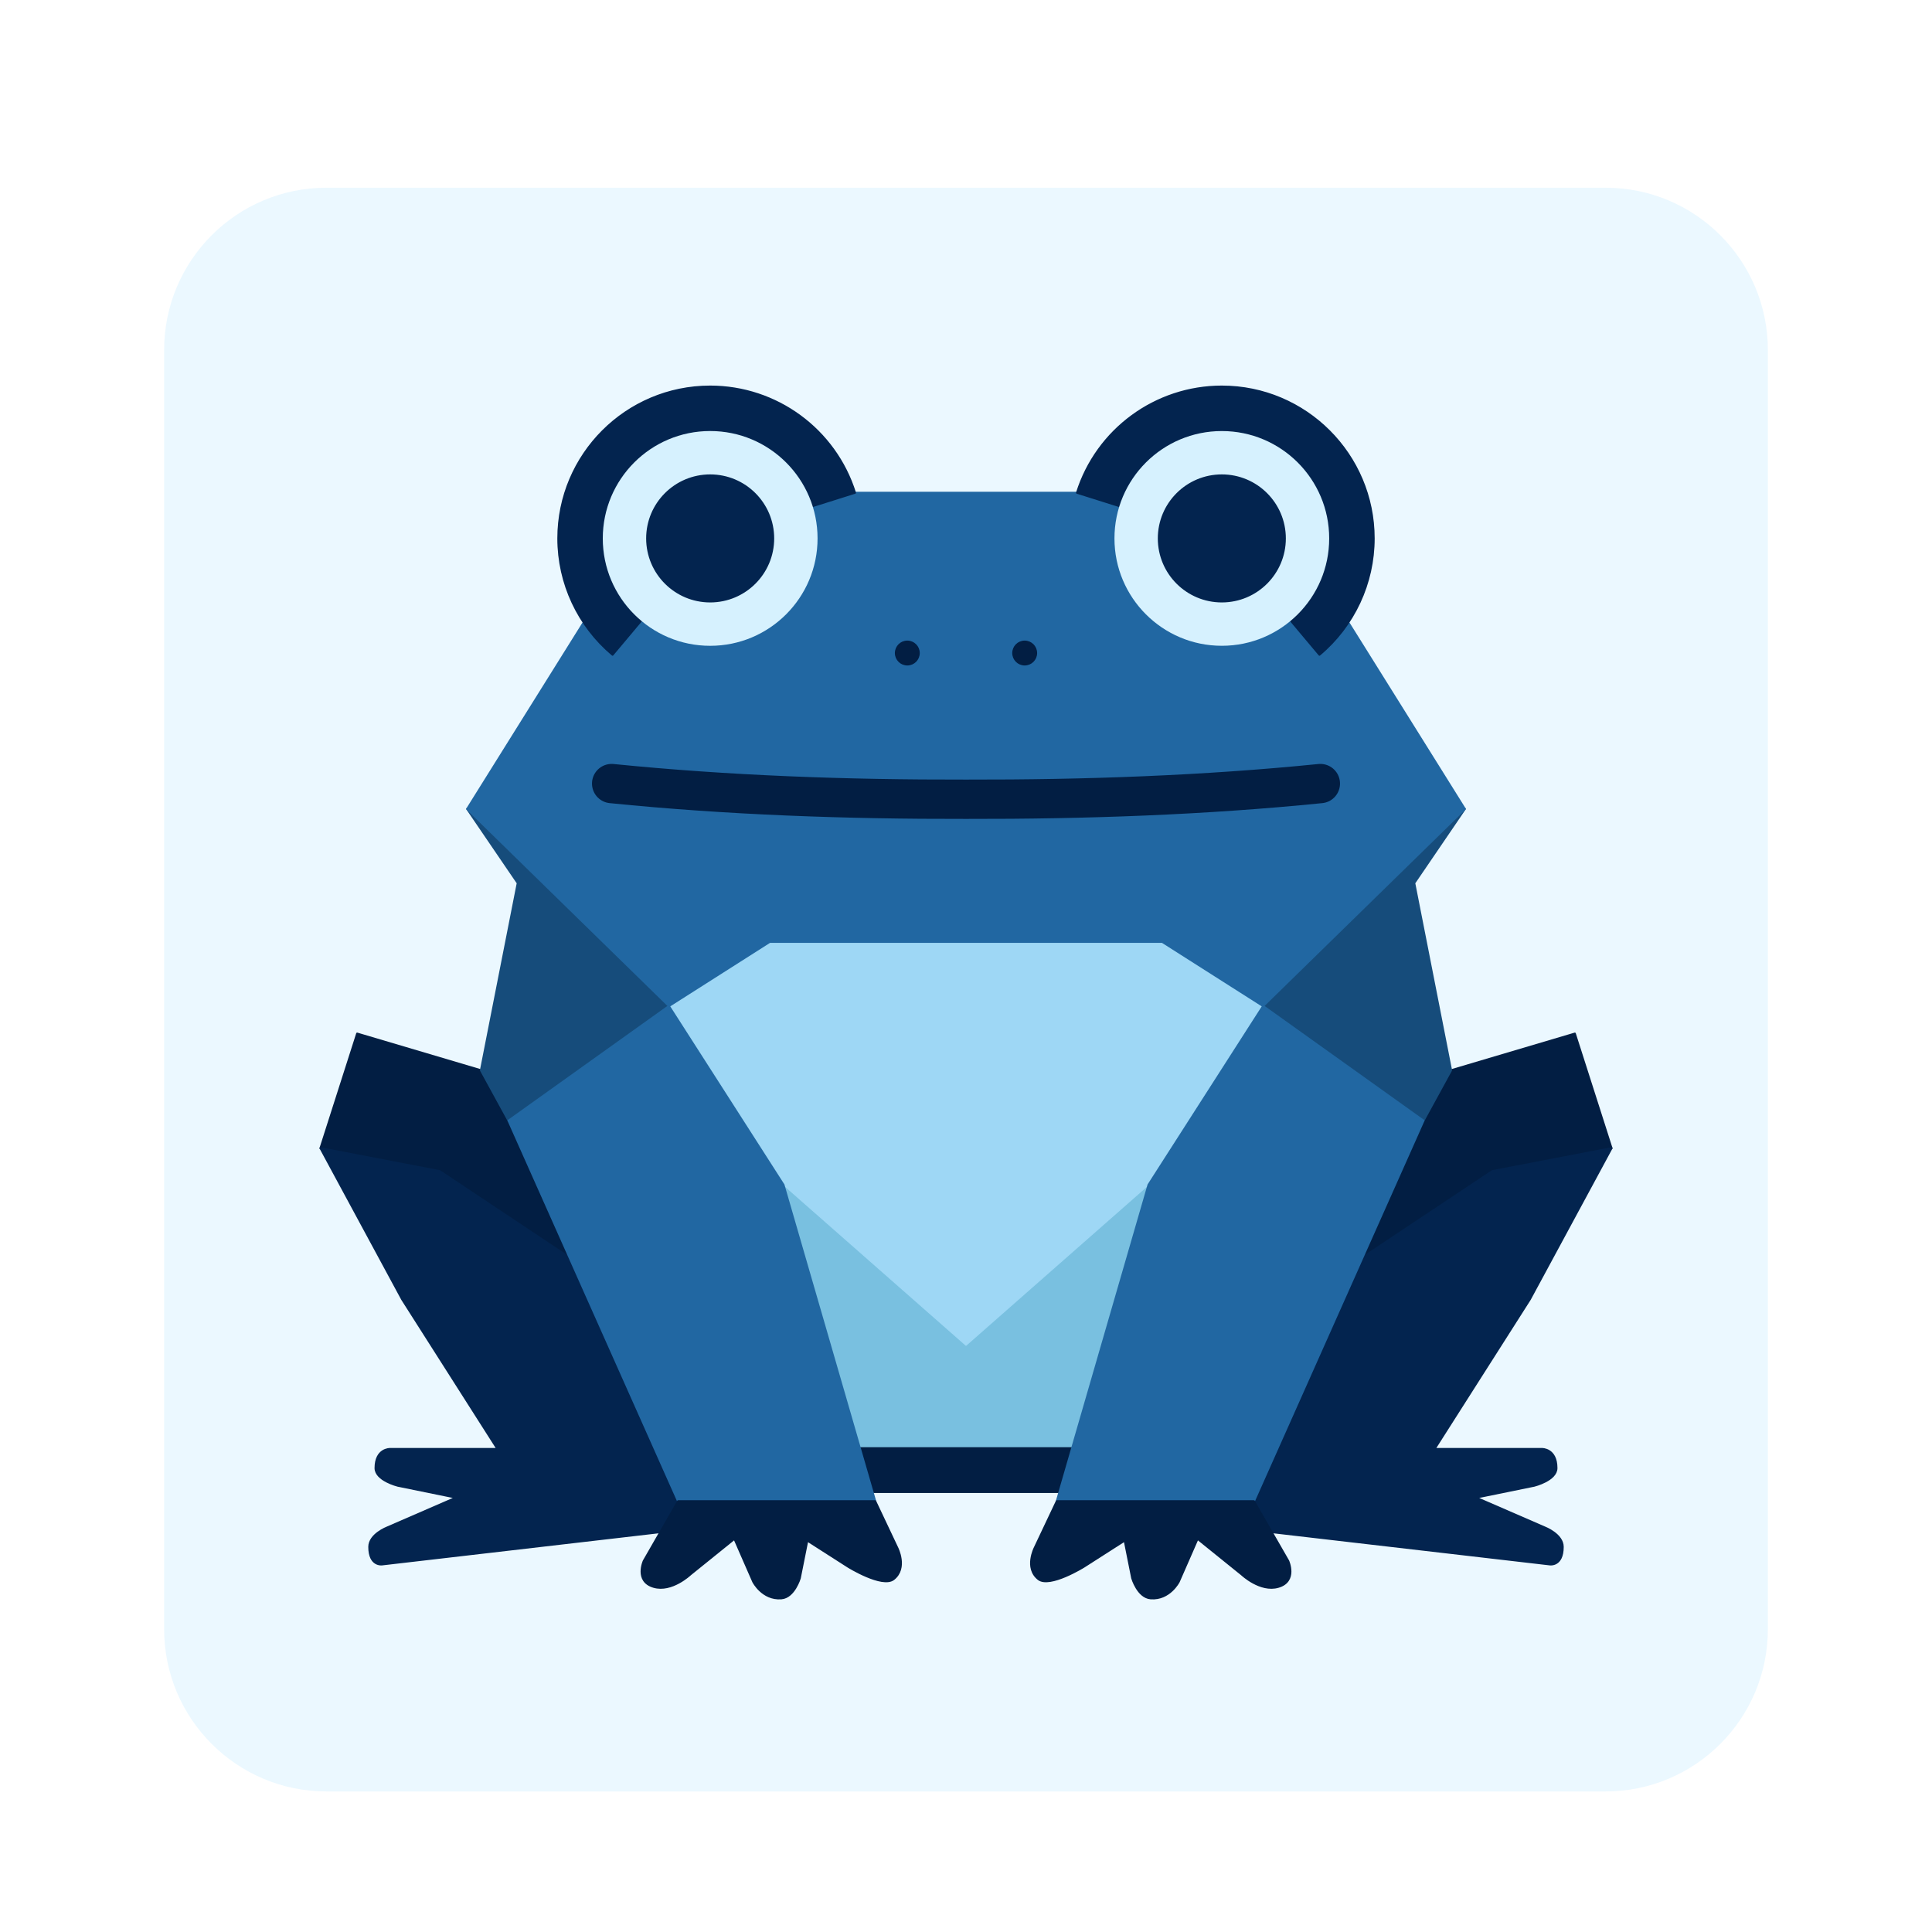
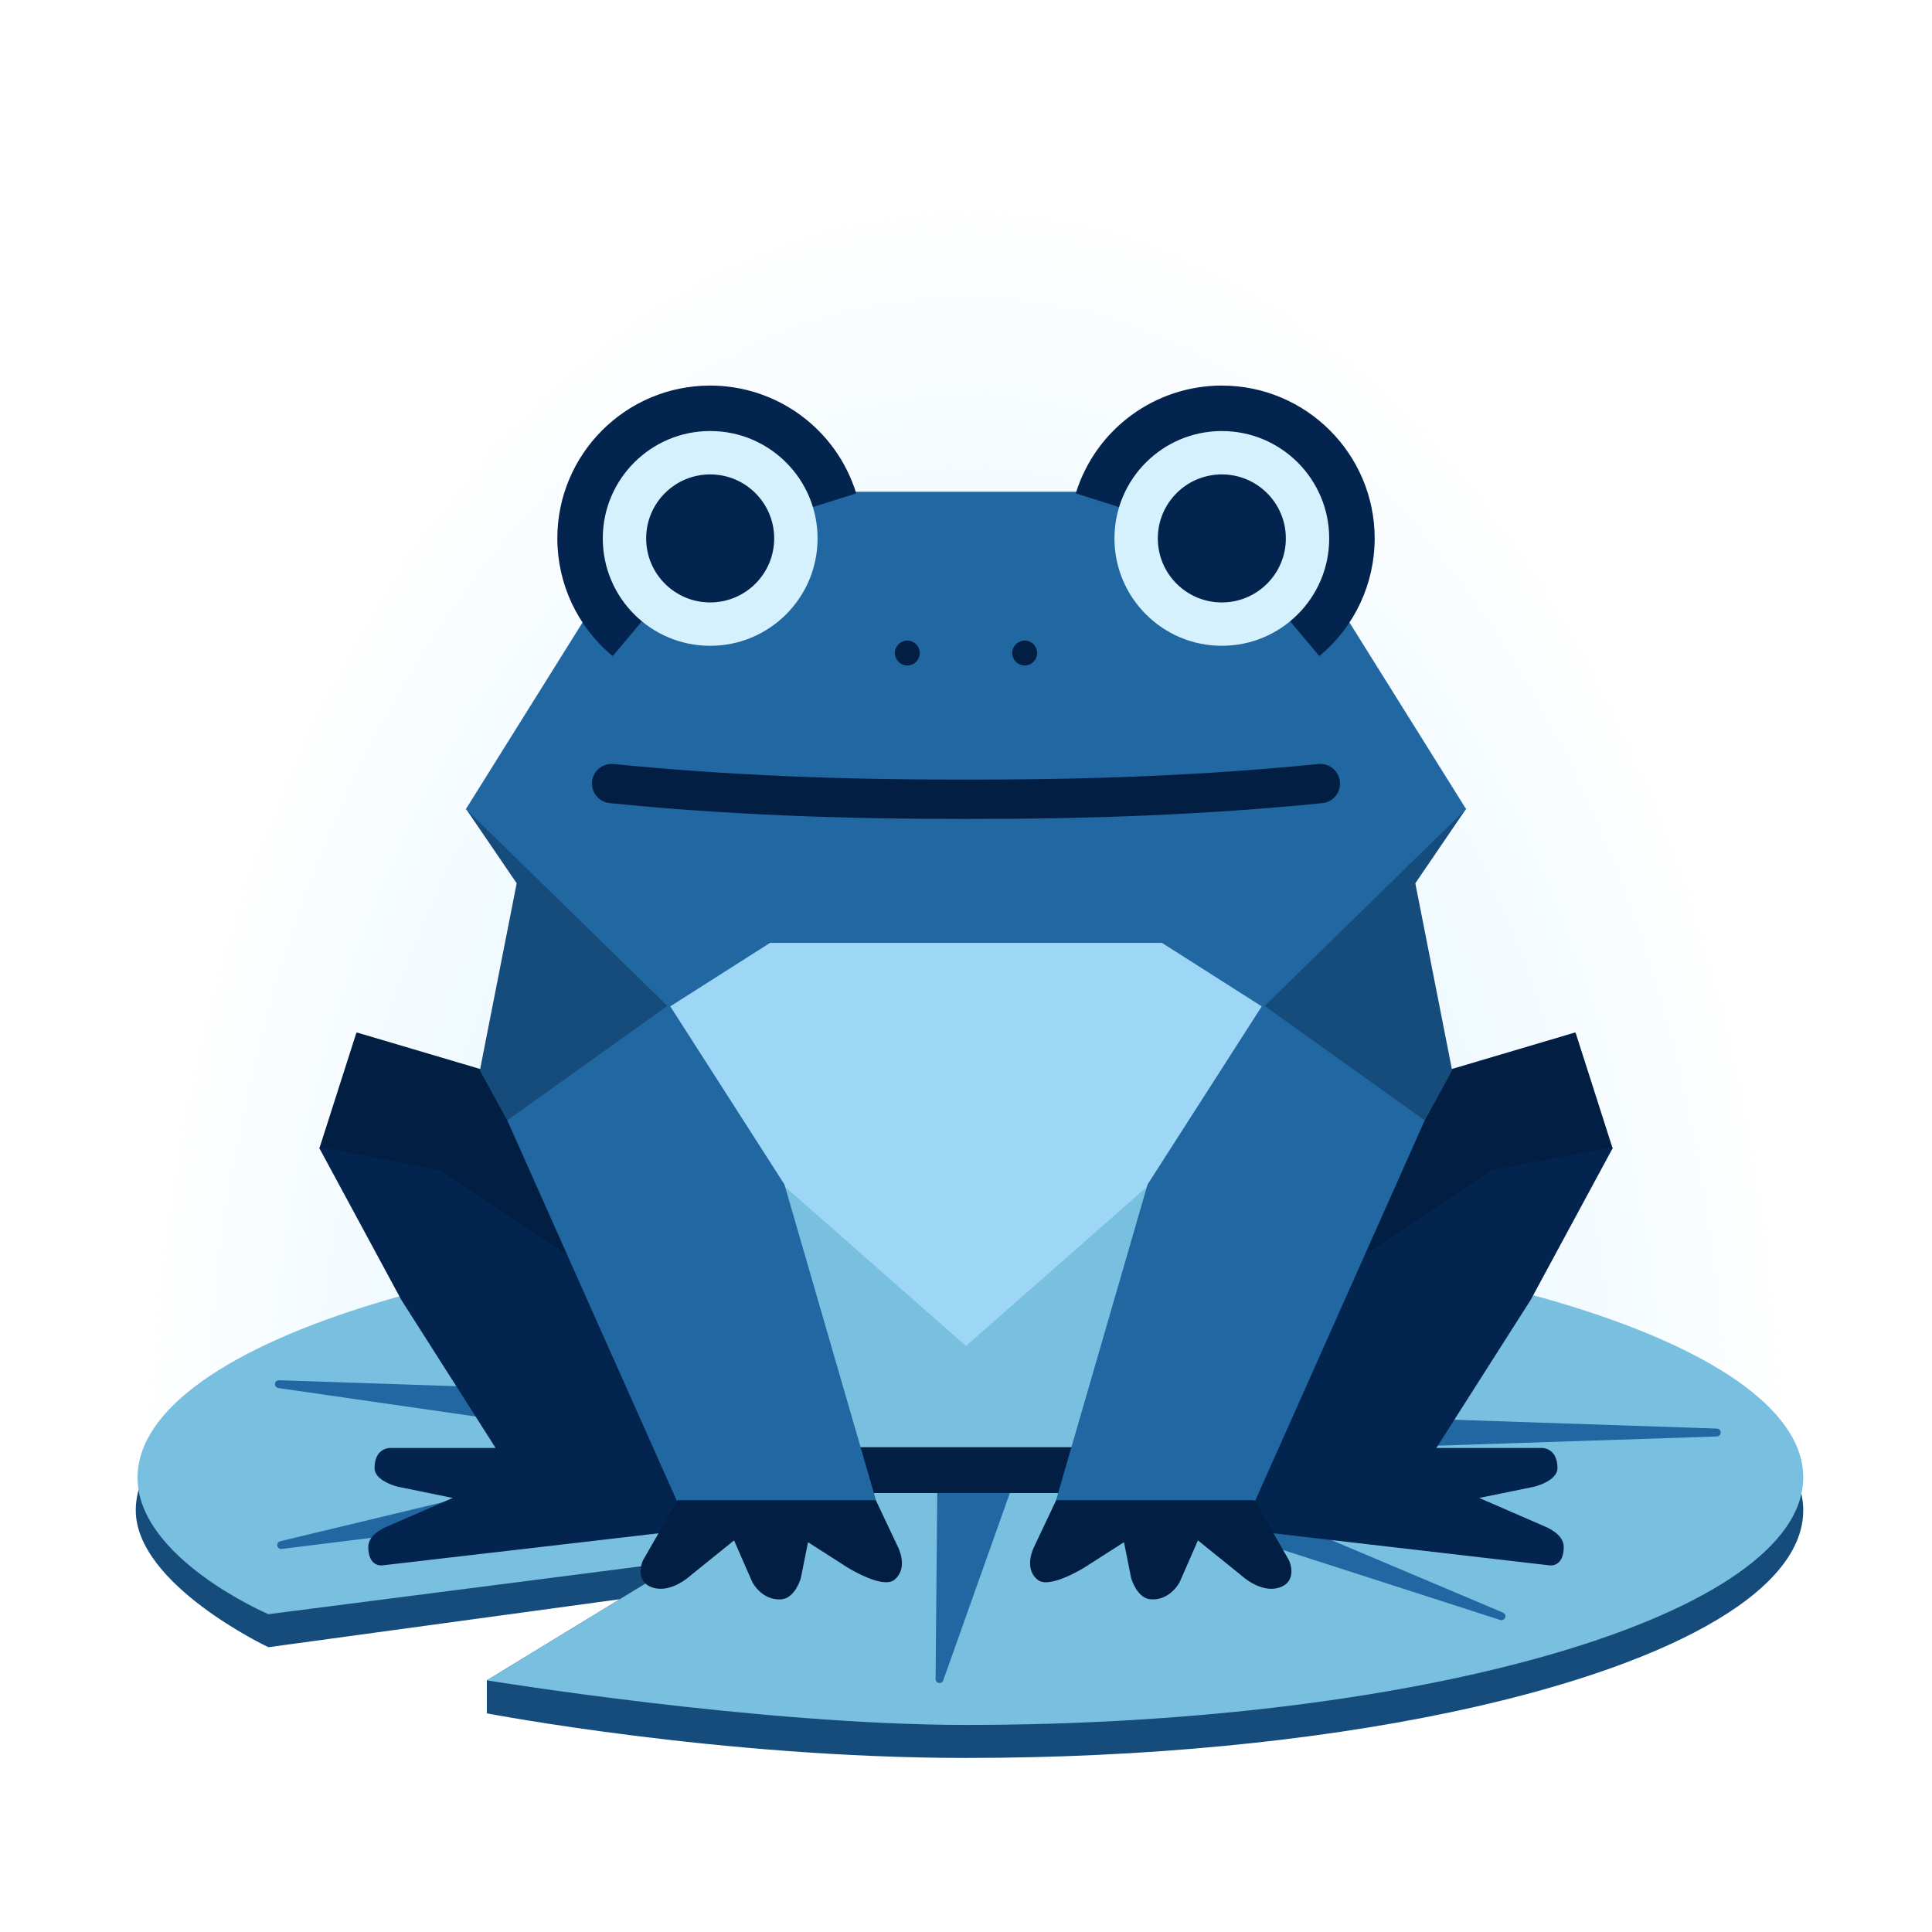
<svg xmlns="http://www.w3.org/2000/svg" width="100%" height="100%" viewBox="0 0 2048 2048" version="1.1" xml:space="preserve" style="fill-rule:evenodd;clip-rule:evenodd;stroke-linecap:round;stroke-linejoin:round;stroke-miterlimit:1.5;">
-   <g id="Test" transform="matrix(1.08,0,0,1.08,-81.92,-87.5355)">
-     <g transform="matrix(0.94307,0,0,1.00671,38.8701,39.6628)">
-       <path d="M1879.15,382.309L1879.15,1629.56C1879.15,1716.85 1803.49,1787.72 1710.31,1787.72L378.89,1787.72C285.705,1787.72 210.051,1716.85 210.051,1629.56L210.051,382.309C210.051,295.015 285.705,224.143 378.89,224.143L1710.31,224.143C1803.49,224.143 1879.15,295.015 1879.15,382.309Z" style="fill:rgb(235,248,255);" />
+   <g id="Backgrounds">
+     <g id="Gradient">
+       <path d="M1949,248.977l-0,1332.65l-1850,-0l-0,-1332.65c-0,-82.775 67.202,-149.977 149.977,-149.977l1550.05,-0c82.775,-0 149.977,67.202 149.977,149.977Z" style="fill:url(#_Radial1);" />
+       <path d="M1949,1799.02l-0,-217.397l-1850,-0l-0,217.397c-0,82.775 67.202,149.977 149.977,149.977l1550.05,-0c82.775,-0 149.977,-67.202 149.977,-149.977Z" style="fill:#ebf8ff;fill-opacity:0;" />
    </g>
-     <g transform="matrix(0.9,0,0,0.9,102.4,105.52)">
-       <g id="Butt">
-         <path d="M1024,1550L1140.39,1550L1125.9,1600L922.101,1600L907.609,1550L1024,1550" style="fill:rgb(2,30,67);stroke:rgb(2,30,67);stroke-width:2.14px;" />
-       </g>
+   </g>
+   <g id="Water-Lily">
+     <path d="M1024,1338.5c489.825,-0 887.5,117.622 887.5,262.5c0,88.476 -148.312,166.787 -375.35,214.352c-144.733,30.321 -321.458,48.148 -512.15,48.148c-261.432,0 -507.926,-47.269 -507.926,-47.269l-0,-35l140.913,-85.99l-372.506,50.86c-0,0 -140.548,-66.306 -140.548,-145.101c0,-144.878 390.242,-262.5 880.067,-262.5Z" style="fill:#164c7b;" />
+     <path d="M1024,1303.5c489.825,-0 887.5,117.622 887.5,262.5c0,144.878 -397.675,262.5 -887.5,262.5c-218.845,0 -507.926,-47.269 -507.926,-47.269l207.344,-126.528l-438.937,56.398c-0,0 -138.689,-59.338 -138.689,-144.714c-0,-144.878 388.383,-262.887 878.208,-262.887Z" style="fill:#79c0e0;" />
+     <path d="M995.926,1779.95l2.049,-229.07l-699.956,86.949l442.89,-106.353l-445.303,-64.201l1524.27,51.26l-638.837,21.203l410.621,173.565l-513.223,-165.424l-82.51,232.071Z" style="fill:#2167a2;stroke:#2167a2;stroke-width:8.33px;" />
+   </g>
+   <g id="Test">
+     <g id="Butt">
+       <path d="M1024,1533.03l113.132,-0l-14.087,48.6l-198.09,-0l-14.087,-48.6l113.132,-0" style="fill:#021e43;stroke:#021e43;stroke-width:2.08px;" />
    </g>
    <g id="Knees">
-       <g transform="matrix(0.9,0,0,0.9,102.4,105.52)">
-         <path d="M525.049,1195L494.96,1140L360,1100L320,1225L450,1250L591.574,1344.27L525.049,1195" style="fill:rgb(2,30,67);stroke:rgb(2,30,67);stroke-width:2.14px;" />
-       </g>
-       <g transform="matrix(-0.9,0,0,0.9,1945.6,105.52)">
-         <path d="M494.96,1140L360,1100L320,1225L450,1250L591.574,1344.27L525.049,1195L494.96,1140" style="fill:rgb(2,30,67);stroke:rgb(2,30,67);stroke-width:2.14px;" />
-       </g>
+       <path d="M539.019,1187.97l-29.246,-53.46l-131.181,-38.88l-38.88,121.5l126.36,24.3l137.61,91.632l-64.663,-145.092" style="fill:#021e43;stroke:#021e43;stroke-width:2.08px;" />
+       <path d="M1538.23,1134.51l131.181,-38.88l38.88,121.5l-126.36,24.3l-137.61,91.632l64.663,-145.092l29.246,-53.46" style="fill:#021e43;stroke:#021e43;stroke-width:2.08px;" />
    </g>
    <g id="Legs">
-       <g transform="matrix(0.9,0,0,0.9,102.4,105.52)">
-         <path d="M702.781,1593.8L591.574,1344.27L450,1250L320,1225L409.052,1389.83L512.979,1553.01L395.833,1553.01C395.833,1553.01 380.033,1552.57 380.033,1573.88C380.033,1587.1 404.233,1593.08 404.233,1593.08L467.832,1606.08L392.746,1638.68C392.746,1638.68 373.197,1646.16 373.197,1659.8C373.197,1681.28 387.463,1678.91 387.463,1678.91L690.628,1643.71L710,1610L702.781,1593.8" style="fill:rgb(3,36,79);stroke:rgb(3,36,79);stroke-width:2.14px;" />
-       </g>
-       <g transform="matrix(-0.9,0,0,0.9,1945.6,105.52)">
-         <path d="M702.781,1593.8L591.574,1344.27L450,1250L320,1225L409.052,1389.83L512.979,1553.01L395.833,1553.01C395.833,1553.01 380.033,1552.57 380.033,1573.88C380.033,1587.1 404.233,1593.08 404.233,1593.08L467.832,1606.08L392.746,1638.68C392.746,1638.68 373.197,1646.16 373.197,1659.8C373.197,1681.28 387.463,1678.91 387.463,1678.91L690.628,1643.71L710,1610L702.781,1593.8" style="fill:rgb(3,36,79);stroke:rgb(3,36,79);stroke-width:2.14px;" />
-       </g>
+       <path d="M711.775,1575.6l-108.093,-242.543l-137.61,-91.632l-126.36,-24.3l86.558,160.21l101.017,158.616l-113.865,-0c-0,-0 -15.358,-0.425 -15.358,20.287c0,12.85 23.522,18.663 23.522,18.663l61.819,12.635l-72.984,31.685c-0,0 -19.002,7.273 -19.002,20.531c0,20.877 13.867,18.57 13.867,18.57l294.676,-34.215l18.83,-32.762l-7.017,-15.745" style="fill:#03244f;stroke:#03244f;stroke-width:2.08px;" />
+       <path d="M1336.23,1575.6l108.093,-242.543l137.61,-91.632l126.36,-24.3l-86.558,160.21l-101.017,158.616l113.865,-0c0,-0 15.358,-0.425 15.358,20.287c-0,12.85 -23.522,18.663 -23.522,18.663l-61.819,12.635l72.984,31.685c0,0 19.002,7.273 19.002,20.531c-0,20.877 -13.867,18.57 -13.867,18.57l-294.676,-34.215l-18.83,-32.762l7.017,-15.745" style="fill:#03244f;stroke:#03244f;stroke-width:2.08px;" />
    </g>
-     <g transform="matrix(0.9,0,0,0.9,102.4,105.52)">
-       <g id="Belly">
-         <path d="M1024,1440L1223,1265L1140.08,1550L907.92,1550L825,1265L1024,1440" style="fill:rgb(121,192,224);stroke:rgb(121,192,224);stroke-width:2.14px;" />
-       </g>
+     <g id="Belly">
+       <path d="M1024,1426.11l193.428,-170.1l-80.599,277.02l-225.658,-0l-80.599,-277.02l193.428,170.1" style="fill:#79c0e0;stroke:#79c0e0;stroke-width:2.08px;" />
    </g>
-     <g transform="matrix(0.9,0,0,0.9,102.4,105.52)">
-       <g id="Chest">
-         <path d="M1024,1000L1238,1000L1348,1070L1223,1265L1024,1440L825,1265L700,1070L810,1000L1024,1000" style="fill:rgb(158,215,245);stroke:rgb(158,215,245);stroke-width:1.03px;" />
-       </g>
+     <g id="Chest">
+       <path d="M1024,998.426l208.008,-0l106.92,68.04l-121.5,189.54l-193.428,170.1l-193.428,-170.1l-121.5,-189.54l106.92,-68.04l208.008,-0" style="fill:#9ed7f5;stroke:#9ed7f5;stroke-width:1px;" />
    </g>
    <g id="Elbows">
-       <g transform="matrix(0.9,0,0,0.9,100.6,105.52)">
-         <path d="M702,1070L482,855L537.12,935.866L496.96,1140L527.049,1195L702,1070" style="fill:rgb(22,76,123);stroke:rgb(22,76,123);stroke-width:2.14px;" />
-       </g>
-       <g transform="matrix(-0.9,0,0,0.9,1947.4,105.52)">
-         <path d="M702,1070L482,855L537.12,935.866L496.96,1140L527.049,1195L702,1070" style="fill:rgb(22,76,123);stroke:rgb(22,76,123);stroke-width:2.14px;" />
-       </g>
+       <path d="M709.072,1066.47l-213.84,-208.98l53.576,78.602l-39.035,198.418l29.246,53.46l170.053,-121.5" style="fill:#164c7b;stroke:#164c7b;stroke-width:2.08px;" />
+       <path d="M1338.93,1066.47l213.84,-208.98l-53.576,78.602l39.035,198.418l-29.246,53.46l-170.053,-121.5" style="fill:#164c7b;stroke:#164c7b;stroke-width:2.08px;" />
    </g>
    <g id="Arms">
-       <g transform="matrix(0.9,0,0,0.9,102.4,105.52)">
-         <path d="M700,1070L525.049,1195L710,1610L925,1610L825,1265L700,1070" style="fill:rgb(33,103,162);stroke:rgb(33,103,162);stroke-width:2.14px;" />
-       </g>
-       <g transform="matrix(-0.9,0,0,0.9,1945.6,105.52)">
-         <path d="M700,1070L525.049,1195L710,1610L925,1610L825,1265L700,1070" style="fill:rgb(33,103,162);stroke:rgb(33,103,162);stroke-width:2.14px;" />
-       </g>
+       <path d="M709.072,1066.47l-170.053,121.5l179.773,403.38l208.98,-0l-97.2,-335.34l-121.5,-189.54" style="fill:#2167a2;stroke:#2167a2;stroke-width:2.08px;" />
+       <path d="M1338.93,1066.47l170.053,121.5l-179.773,403.38l-208.98,-0l97.2,-335.34l121.5,-189.54" style="fill:#2167a2;stroke:#2167a2;stroke-width:2.08px;" />
    </g>
    <g id="Hands">
-       <g transform="matrix(0.9,0,0,0.9,102.4,105.52)">
-         <path d="M925,1610L710,1610L672.613,1675.05C672.613,1675.05 662.547,1697.28 683.355,1703.37C703.043,1709.14 723.296,1689.89 723.296,1689.89L771.469,1651.02L791.974,1697.85C791.974,1697.85 802.001,1717.51 822.614,1715.93C836.644,1714.85 842.754,1693.94 842.754,1693.94L850.957,1652.93L895.488,1681.44C895.488,1681.44 932.826,1704.6 945,1695C960.38,1682.87 949.003,1660.74 949.003,1660.74L925,1610" style="fill:rgb(2,30,67);stroke:rgb(2,30,67);stroke-width:2.14px;" />
-       </g>
-       <g transform="matrix(-0.9,0,0,0.9,1945.6,105.52)">
-         <path d="M925,1610L710,1610L672.613,1675.05C672.613,1675.05 662.547,1697.28 683.355,1703.37C703.043,1709.14 723.296,1689.89 723.296,1689.89L771.469,1651.02L791.974,1697.85C791.974,1697.85 802.001,1717.51 822.614,1715.93C836.644,1714.85 842.754,1693.94 842.754,1693.94L850.957,1652.93L895.488,1681.44C895.488,1681.44 932.826,1704.6 945,1695C960.38,1682.87 949.003,1660.74 949.003,1660.74L925,1610" style="fill:rgb(2,30,67);stroke:rgb(2,30,67);stroke-width:2.14px;" />
-       </g>
+       <path d="M927.772,1591.35l-208.98,-0l-36.34,63.229c0,0 -9.784,21.604 10.441,27.527c19.137,5.605 38.823,-13.099 38.823,-13.099l46.824,-37.783l19.93,45.514c0,0 9.747,19.113 29.783,17.572c13.637,-1.049 19.576,-21.368 19.576,-21.368l7.974,-39.867l43.284,27.717c-0,-0 36.292,22.508 48.125,13.178c14.949,-11.788 3.891,-33.302 3.891,-33.302l-23.331,-49.318" style="fill:#021e43;stroke:#021e43;stroke-width:2.08px;" />
+       <path d="M1120.23,1591.35l208.98,-0l36.34,63.229c-0,0 9.784,21.604 -10.441,27.527c-19.137,5.605 -38.823,-13.099 -38.823,-13.099l-46.824,-37.783l-19.93,45.514c-0,0 -9.747,19.113 -29.783,17.572c-13.637,-1.049 -19.576,-21.368 -19.576,-21.368l-7.974,-39.867l-43.284,27.717c0,-0 -36.292,22.508 -48.125,13.178c-14.949,-11.788 -3.891,-33.302 -3.891,-33.302l23.331,-49.318" style="fill:#021e43;stroke:#021e43;stroke-width:2.08px;" />
    </g>
-     <g transform="matrix(0.9,0,0,0.9,100.6,105.52)">
-       <g id="Head">
-         <path d="M1026,1000L1240,1000L1350,1070L1570,855L1442.94,651.675L1411.46,686.875L1379.51,648.8C1379.51,648.8 1314.02,705.011 1242.12,657.379C1165.8,606.814 1194.43,525.137 1194.43,525.137L1147.04,510.196L1026,510.2L904.958,510.196L857.57,525.137C857.57,525.137 886.198,606.814 809.877,657.379C737.983,705.011 672.488,648.8 672.488,648.8L640.54,686.875L609.062,651.675L482,855L702,1070L812,1000L1026,1000" style="fill:rgb(33,103,162);stroke:rgb(33,103,162);stroke-width:2.14px;" />
-       </g>
+     <g id="Head">
+       <path d="M1024,998.426l208.008,-0l106.92,68.04l213.84,-208.98l-123.504,-197.632l-30.596,34.214l-31.054,-37.009c-0,0 -63.662,54.638 -133.542,8.339c-74.184,-49.149 -46.358,-128.539 -46.358,-128.539l-46.061,-14.523l-117.653,0.004l-117.653,-0.004l-46.061,14.523c0,0 27.826,79.39 -46.358,128.539c-69.88,46.299 -133.542,-8.339 -133.542,-8.339l-31.054,37.009l-30.596,-34.214l-123.504,197.632l213.84,208.98l106.92,-68.04l208.008,-0" style="fill:#2167a2;stroke:#2167a2;stroke-width:2.08px;" />
    </g>
    <g id="Nose">
-       <g transform="matrix(0.9,0,0,0.9,102.241,106.166)">
-         <circle cx="960.177" cy="684.282" r="12.5" style="fill:rgb(2,30,67);stroke:rgb(2,30,67);stroke-width:2.14px;" />
-       </g>
-       <g transform="matrix(-0.9,0,0,0.9,1945.76,106.166)">
-         <circle cx="960.177" cy="684.282" r="12.5" style="fill:rgb(2,30,67);stroke:rgb(2,30,67);stroke-width:2.14px;" />
-       </g>
+       <circle cx="961.792" cy="692.246" r="12.15" style="fill:#021e43;stroke:#021e43;stroke-width:2.08px;" />
+       <circle cx="1086.21" cy="692.246" r="12.15" style="fill:#021e43;stroke:#021e43;stroke-width:2.08px;" />
    </g>
-     <g transform="matrix(0.9,0,0,0.9,102.4,105.52)">
-       <g id="Mouse">
-         <path d="M1410.45,827.355C1283.75,840.107 1154.61,844.714 1024,844.445C893.392,844.714 764.247,840.107 637.546,827.355" style="fill:rgb(2,30,67);stroke:rgb(2,30,67);stroke-width:42.87px;" />
-       </g>
+     <g id="Mouse">
+       <path d="M1399.63,830.615c-123.153,12.395 -248.682,16.873 -375.633,16.611c-126.951,0.262 -252.48,-4.216 -375.633,-16.611" style="fill:#021e43;stroke:#021e43;stroke-width:41.67px;" />
    </g>
    <g id="Eyes">
-       <g id="Left" transform="matrix(0.833333,0,0,0.833333,170.667,175.866)">
-         <g transform="matrix(2.60182,0,0,2.60182,-1205.67,-942.341)">
-           <path d="M806.722,541.52L787.052,547.722C780.736,527.691 762.158,514.069 741.155,514.069C714.594,514.069 693.03,535.633 693.03,562.194C693.03,576.419 699.324,589.915 710.221,599.059L696.964,614.858C681.396,601.796 672.406,582.515 672.406,562.194C672.406,524.25 703.211,493.444 741.155,493.444C771.16,493.444 797.699,512.904 806.722,541.52Z" style="fill:rgb(3,36,79);stroke:rgb(3,36,79);stroke-width:0.89px;" />
-         </g>
-         <g transform="matrix(1.83981,0,0,1.83981,-640.906,-513.946)">
-           <circle cx="741.155" cy="562.194" r="68.749" style="fill:rgb(214,241,254);" />
-         </g>
-         <g transform="matrix(1.08,0,0,1.08,-77.7672,-86.7848)">
-           <circle cx="741.155" cy="562.194" r="68.749" style="fill:rgb(3,36,79);stroke:rgb(3,36,79);stroke-width:2.14px;" />
-         </g>
+       <g id="Left">
+         <path d="M906.347,522.336l-46.061,14.523c-14.789,-46.906 -58.291,-78.803 -107.474,-78.803c-62.195,-0 -112.69,50.495 -112.69,112.69c0,33.31 14.737,64.914 40.254,86.325l-31.044,36.997c-36.453,-30.588 -57.506,-75.736 -57.506,-123.322c0,-88.851 72.136,-160.986 160.986,-160.986c70.261,0 132.407,45.567 153.535,112.576Z" style="fill:#03244f;stroke:#03244f;stroke-width:2.08px;" />
+         <circle cx="752.812" cy="570.746" r="113.837" style="fill:#d6f1fe;" />
+         <circle cx="752.812" cy="570.746" r="66.824" style="fill:#03244f;stroke:#03244f;stroke-width:2.08px;" />
      </g>
-       <g id="Right" transform="matrix(0.833333,0,0,0.833333,170.667,175.866)">
-         <g transform="matrix(-2.60182,0,0,2.60182,3253.67,-942.341)">
-           <path d="M806.722,541.52L787.052,547.722C780.736,527.691 762.158,514.069 741.155,514.069C714.594,514.069 693.03,535.633 693.03,562.194C693.03,576.419 699.324,589.915 710.221,599.059L696.964,614.858C681.396,601.796 672.406,582.515 672.406,562.194C672.406,524.25 703.211,493.444 741.155,493.444C771.16,493.444 797.699,512.904 806.722,541.52Z" style="fill:rgb(3,36,79);stroke:rgb(3,36,79);stroke-width:0.89px;" />
-         </g>
-         <g transform="matrix(-1.8394,0,0,1.8394,2688.6,-513.716)">
-           <circle cx="741.155" cy="562.194" r="68.749" style="fill:rgb(214,241,254);" />
-         </g>
-         <g transform="matrix(-1.08,0,0,1.08,2125.77,-86.7848)">
-           <circle cx="741.155" cy="562.194" r="68.749" style="fill:rgb(3,36,79);stroke:rgb(3,36,79);stroke-width:2.14px;" />
-         </g>
+       <g id="Right">
+         <path d="M1141.65,522.336l46.061,14.523c14.789,-46.906 58.291,-78.803 107.474,-78.803c62.195,-0 112.69,50.495 112.69,112.69c-0,33.31 -14.737,64.914 -40.254,86.325l31.044,36.997c36.453,-30.588 57.506,-75.736 57.506,-123.322c-0,-88.851 -72.136,-160.986 -160.986,-160.986c-70.261,0 -132.407,45.567 -153.535,112.576Z" style="fill:#03244f;stroke:#03244f;stroke-width:2.08px;" />
+         <circle cx="1295.19" cy="570.746" r="113.812" style="fill:#d6f1fe;" />
+         <circle cx="1295.19" cy="570.746" r="66.824" style="fill:#03244f;stroke:#03244f;stroke-width:2.08px;" />
      </g>
    </g>
  </g>
+   <defs>
+     <radialGradient id="_Radial1" cx="0" cy="0" r="1" gradientUnits="userSpaceOnUse" gradientTransform="matrix(8.48081e-14,-1385.02,876.74,5.36848e-14,1024,1581.63)">
+       <stop offset="0" style="stop-color:#ebf8ff;stop-opacity:1" />
+       <stop offset="0.65" style="stop-color:#ebf8ff;stop-opacity:0.86" />
+       <stop offset="1" style="stop-color:#ebf8ff;stop-opacity:0" />
+     </radialGradient>
+   </defs>
</svg>
